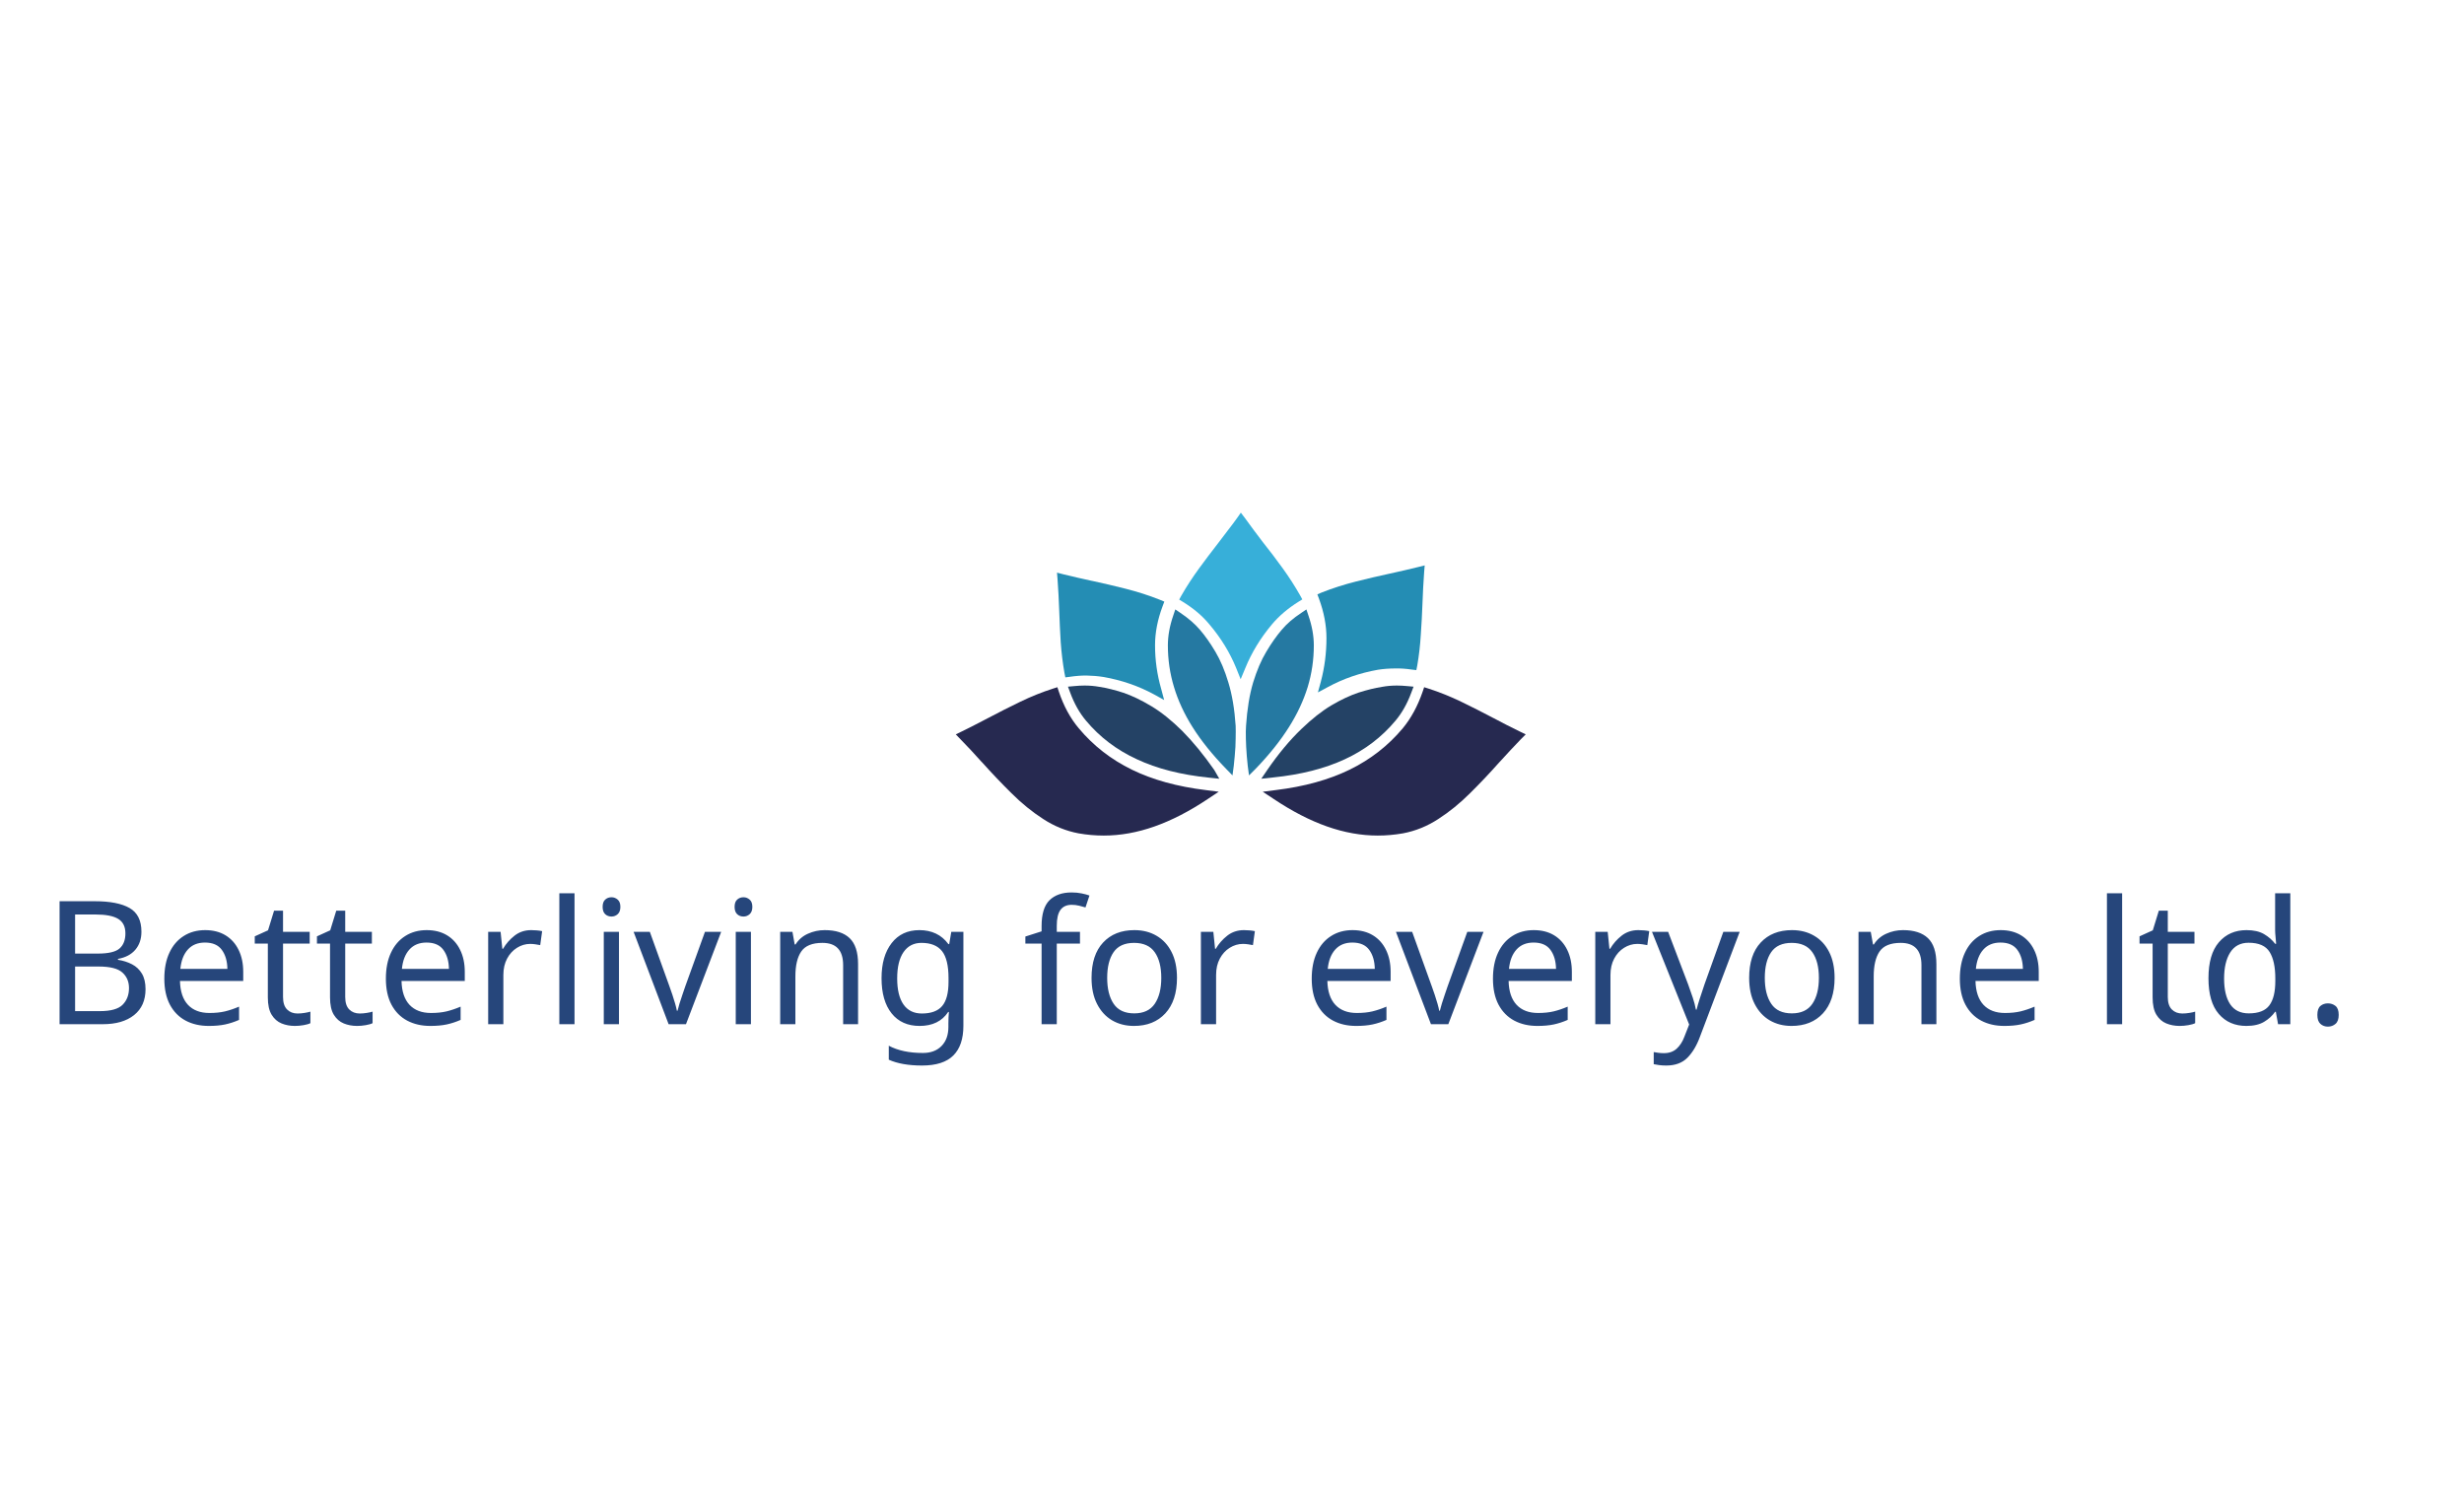
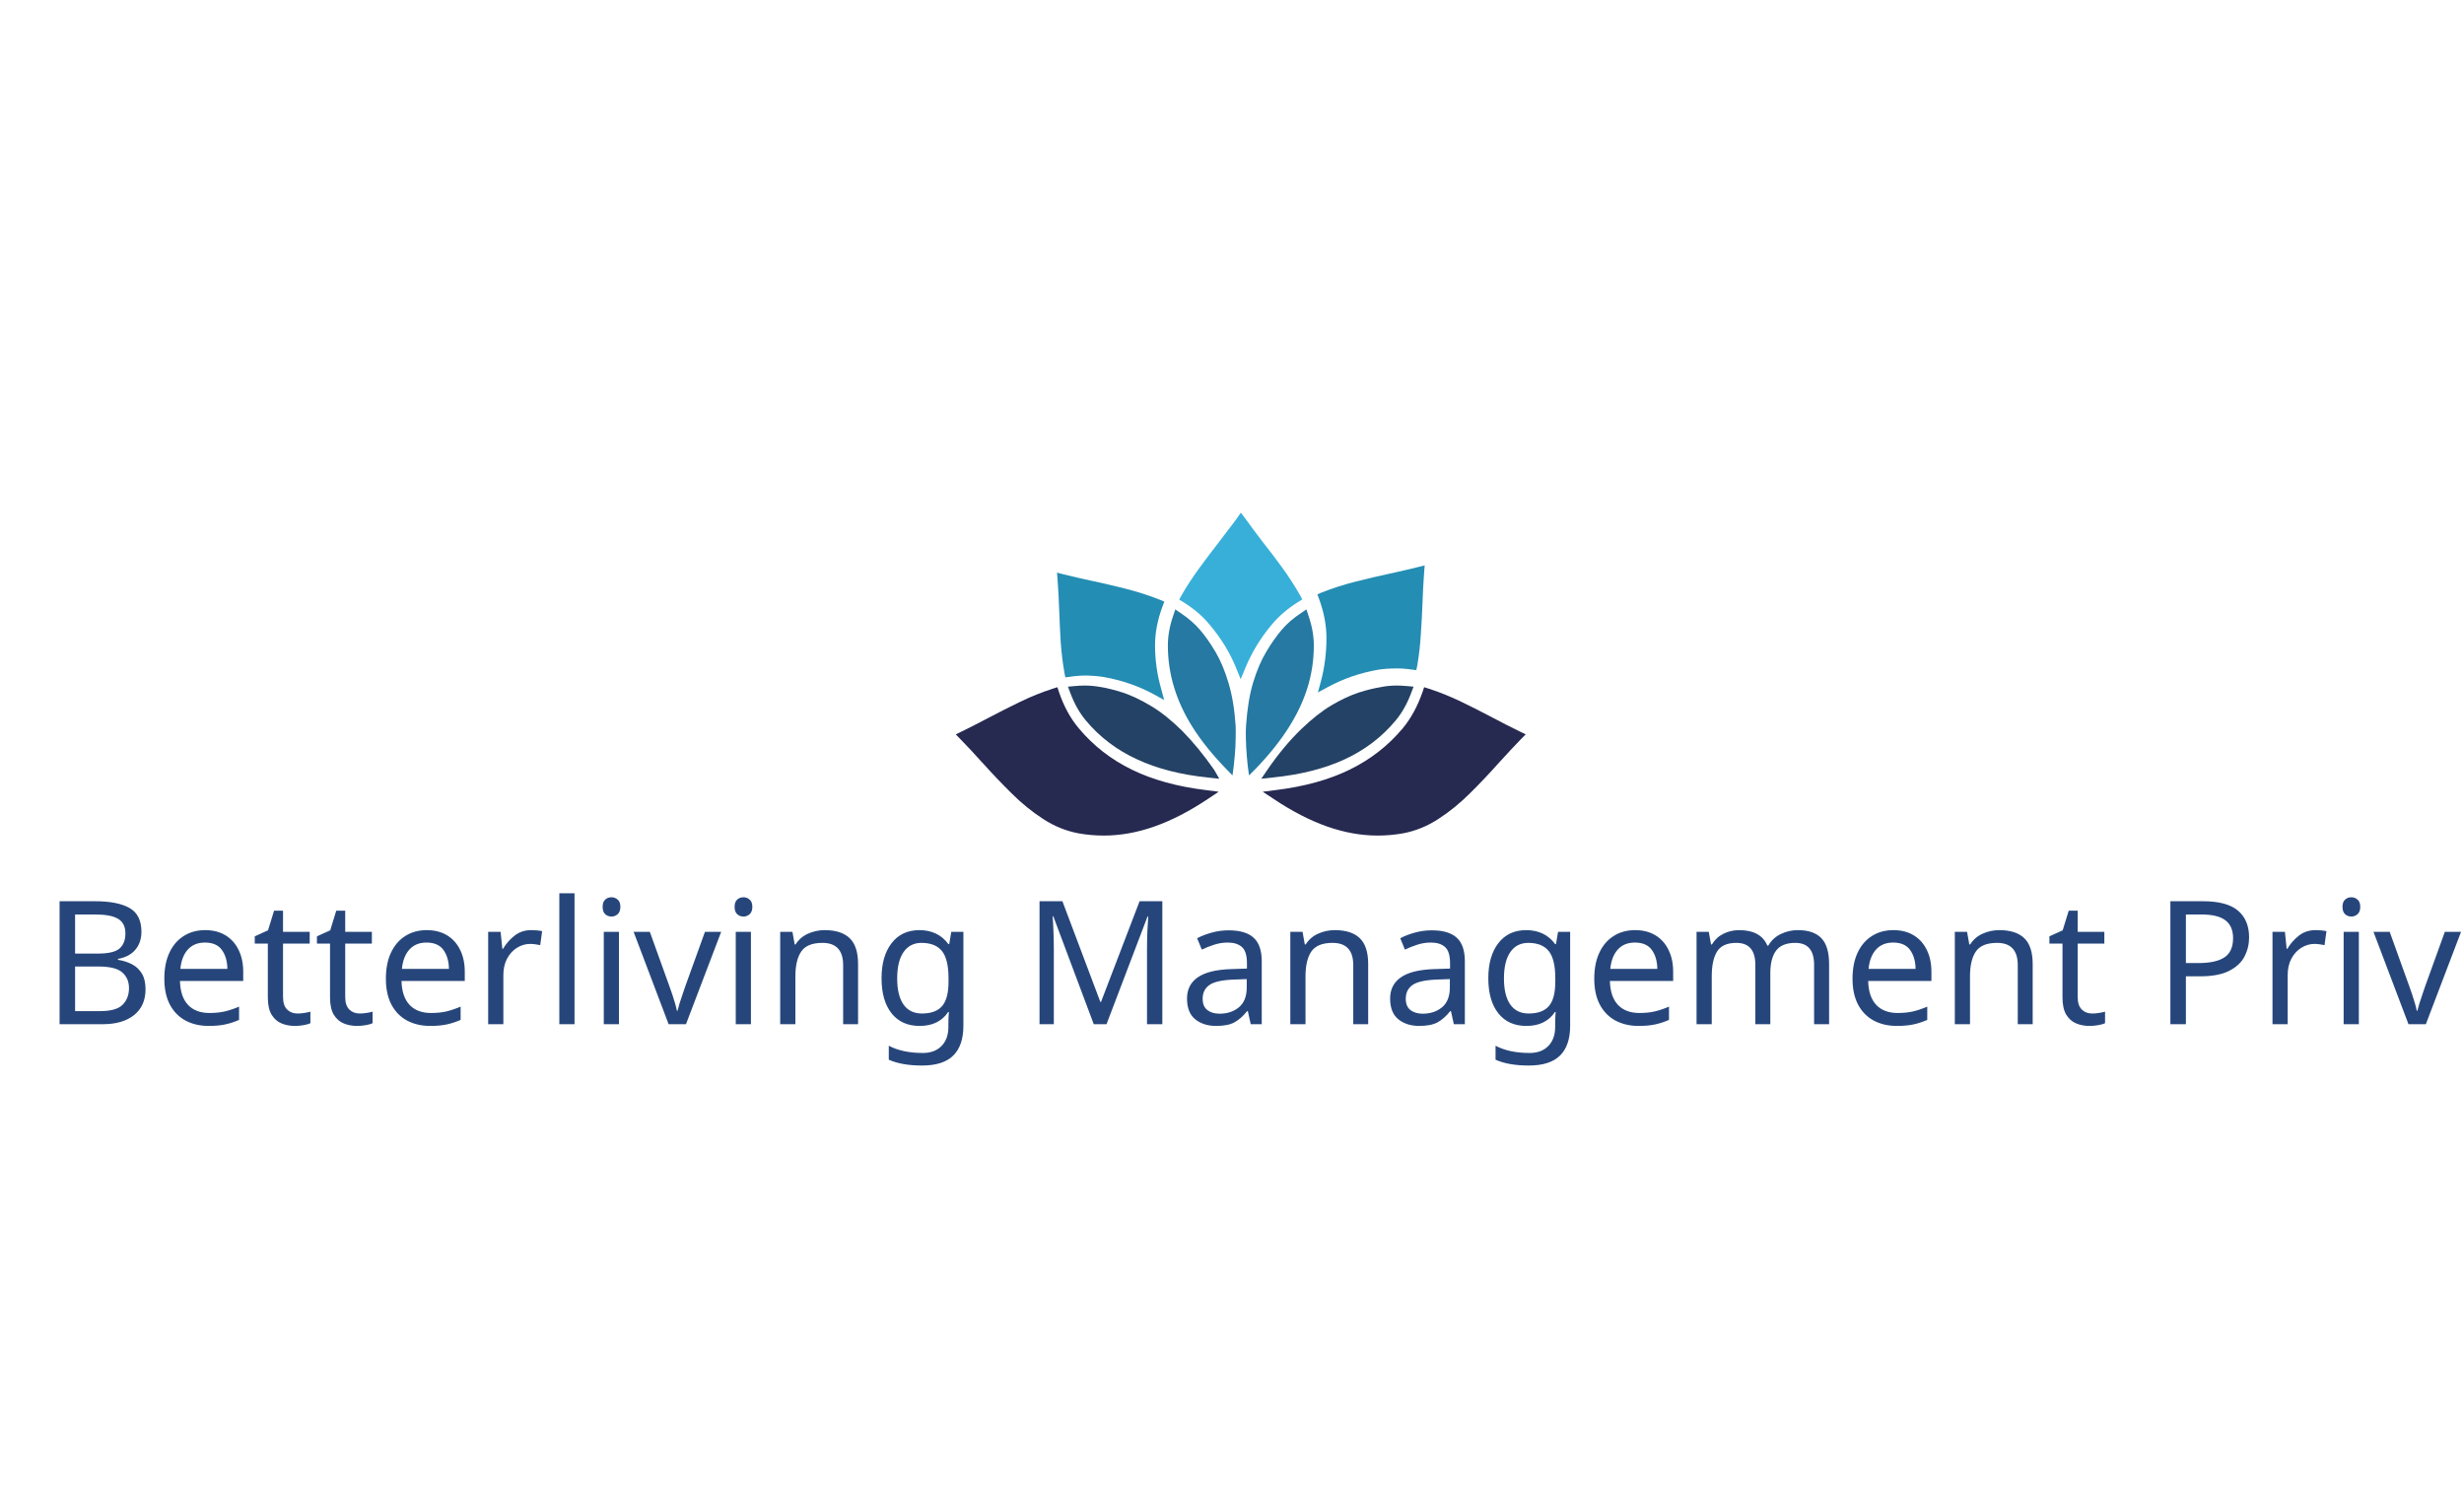
<svg xmlns="http://www.w3.org/2000/svg" width="480pt" height="290pt" viewBox="0 0 480 290" version="1.1">
  <g id="surface2" transform="matrix(0.7235367,0,0,0.7235367,68.07473,49.96389)">
    <path style="stroke:none;fill-rule:evenodd;fill:rgb(14.902%,16.078%,31.373%);fill-opacity:1" d="M 288.949 117.199 C 287.617 121.066 285.832 124.352 283.602 127.051 C 279.668 131.75 274.898 135.465 269.301 138.199 C 263.699 140.934 257.066 142.766 249.398 143.699 L 245.898 144.148 L 248.852 146.102 C 253.785 149.398 258.566 151.867 263.199 153.5 C 267.832 155.133 272.383 155.949 276.852 155.949 C 279.082 155.949 281.352 155.75 283.648 155.352 C 287.016 154.715 290.184 153.434 293.148 151.5 C 296.148 149.566 299 147.25 301.699 144.551 C 304.398 141.883 307.035 139.102 309.602 136.199 L 309.75 136.051 C 311.684 133.918 313.566 131.898 315.398 130 L 316.699 128.699 L 315.051 127.898 C 312.785 126.801 310.465 125.617 308.102 124.352 L 307.898 124.25 C 305.066 122.75 302.199 121.301 299.301 119.898 C 296.398 118.5 293.5 117.332 290.602 116.398 L 289.352 116 L 288.949 117.199 " />
    <path style="stroke:none;fill-rule:evenodd;fill:rgb(14.118%,25.882%,39.608%);fill-opacity:1" d="M 282 115.551 C 280.633 115.551 279.316 115.668 278.051 115.898 C 276.117 116.199 274 116.715 271.699 117.449 C 269.398 118.215 266.949 119.367 264.352 120.898 C 261.785 122.434 259.102 124.551 256.301 127.25 C 253.168 130.25 250.102 133.934 247.102 138.301 L 245.5 140.648 L 248.699 140.301 C 256.199 139.535 262.633 137.898 268 135.398 C 273.398 132.898 277.949 129.434 281.648 125 C 283.383 122.934 284.801 120.418 285.898 117.449 L 286.5 115.852 L 284.801 115.699 C 283.832 115.602 282.898 115.551 282 115.551 " />
    <path style="stroke:none;fill-rule:evenodd;fill:rgb(14.118%,55.294%,70.588%);fill-opacity:1" d="M 287.699 83.648 C 285.266 84.25 282.75 84.832 280.148 85.398 L 279.898 85.449 C 277.102 86.051 274.117 86.75 270.949 87.551 C 267.785 88.352 264.715 89.332 261.75 90.5 L 260.602 91 L 261.051 92.199 C 262.383 95.832 263.051 99.352 263.051 102.75 C 263.051 106.785 262.551 110.684 261.551 114.449 L 260.75 117.398 L 263.449 115.949 C 267.551 113.715 272.035 112.168 276.898 111.301 C 278.398 111.066 279.965 110.949 281.602 110.949 C 283 110.918 284.465 111.016 286 111.25 L 287.25 111.398 L 287.5 110.148 C 287.965 107.449 288.285 104.699 288.449 101.898 C 288.648 99.066 288.801 96.266 288.898 93.5 C 289 90.633 289.148 87.801 289.352 85 L 289.5 83.199 L 287.699 83.648 " />
    <path style="stroke:none;fill-rule:evenodd;fill:rgb(14.51%,47.451%,63.529%);fill-opacity:1" d="M 257.648 95.051 L 256.25 96 C 254.082 97.434 252.332 98.949 251 100.551 C 249.602 102.184 248.215 104.148 246.852 106.449 C 245.484 108.715 244.301 111.484 243.301 114.75 C 242.332 118.016 241.699 121.898 241.398 126.398 C 241.332 127.301 241.316 128.449 241.352 129.852 C 241.383 131.285 241.465 132.852 241.602 134.551 C 241.734 136.25 241.934 137.984 242.199 139.75 L 243.949 138 C 247.617 134.199 250.617 130.449 252.949 126.75 C 255.184 123.215 256.867 119.617 258 115.949 C 259.102 112.316 259.648 108.582 259.648 104.75 C 259.648 102.184 259.168 99.5 258.199 96.699 L 257.648 95.051 " />
    <path style="stroke:none;fill-rule:evenodd;fill:rgb(21.569%,68.627%,85.098%);fill-opacity:1" d="M 238.949 70.5 C 238.184 71.566 237.383 72.633 236.551 73.699 C 235.715 74.801 234.816 75.984 233.852 77.25 C 232.082 79.516 230.352 81.816 228.648 84.148 C 226.949 86.484 225.398 88.867 224 91.301 L 223.398 92.398 L 224.449 93.051 C 227.316 94.816 229.684 96.832 231.551 99.102 C 234.648 102.766 237.051 106.684 238.75 110.852 L 239.949 113.852 L 241.199 110.852 C 242.898 106.684 245.285 102.766 248.352 99.102 C 250.25 96.832 252.633 94.801 255.5 93 L 256.551 92.352 L 255.949 91.25 C 254.551 88.785 252.984 86.352 251.25 83.949 C 249.516 81.551 247.734 79.199 245.898 76.898 C 244.168 74.633 242.566 72.484 241.102 70.449 L 240 69 L 238.949 70.5 " />
    <path style="stroke:none;fill-rule:evenodd;fill:rgb(14.51%,47.451%,63.529%);fill-opacity:1" d="M 221.801 96.699 C 220.832 99.5 220.352 102.184 220.352 104.75 C 220.352 108.582 220.898 112.316 222 115.949 C 223.102 119.617 224.766 123.215 227 126.75 C 229.332 130.449 232.352 134.199 236.051 138 L 237.75 139.75 C 238.016 137.984 238.215 136.25 238.352 134.551 C 238.516 132.852 238.602 131.285 238.602 129.852 C 238.633 128.449 238.633 127.301 238.602 126.398 C 238.301 121.898 237.648 118.016 236.648 114.75 C 235.684 111.516 234.516 108.75 233.148 106.449 C 231.785 104.148 230.398 102.184 229 100.551 C 227.633 98.949 225.883 97.434 223.75 96 L 222.352 95.051 L 221.801 96.699 " />
    <path style="stroke:none;fill-rule:evenodd;fill:rgb(14.118%,55.294%,70.588%);fill-opacity:1" d="M 198.398 112.852 C 200 112.883 201.551 113.016 203.051 113.25 C 207.949 114.117 212.484 115.684 216.648 117.949 L 219.352 119.449 L 218.551 116.449 C 217.449 112.617 216.898 108.699 216.898 104.699 C 216.898 101.301 217.582 97.785 218.949 94.148 L 219.398 92.949 L 218.199 92.449 C 215.266 91.285 212.215 90.301 209.051 89.5 C 205.883 88.699 202.898 88 200.102 87.398 L 199.852 87.352 C 197.215 86.785 194.684 86.199 192.25 85.602 L 190.5 85.148 L 190.648 86.949 C 190.852 89.75 191 92.582 191.102 95.449 C 191.199 98.25 191.332 101.051 191.5 103.852 C 191.699 106.684 192.035 109.434 192.5 112.102 L 192.75 113.352 L 193.949 113.199 C 195.516 112.965 197 112.852 198.398 112.852 " />
    <path style="stroke:none;fill-rule:evenodd;fill:rgb(14.118%,25.882%,39.608%);fill-opacity:1" d="M 197.949 115.551 C 197.051 115.551 196.117 115.602 195.148 115.699 L 193.449 115.852 L 194.051 117.449 C 195.148 120.418 196.566 122.934 198.301 125 C 202 129.434 206.566 132.898 212 135.398 C 217.398 137.934 223.867 139.582 231.398 140.352 L 234.199 140.648 L 232.852 138.301 C 230.016 134.234 227.133 130.715 224.199 127.75 C 221.332 124.918 218.566 122.699 215.898 121.102 C 213.234 119.5 210.734 118.301 208.398 117.5 C 206.035 116.734 203.867 116.199 201.898 115.898 C 200.633 115.668 199.316 115.551 197.949 115.551 " />
    <path style="stroke:none;fill-rule:evenodd;fill:rgb(14.902%,16.078%,31.373%);fill-opacity:1" d="M 189.352 116.398 C 186.449 117.332 183.551 118.5 180.648 119.898 C 177.75 121.301 174.883 122.75 172.051 124.25 L 171.852 124.352 C 169.449 125.617 167.133 126.801 164.898 127.898 L 163.25 128.699 L 164.5 130 C 166.367 131.898 168.25 133.918 170.148 136.051 L 170.301 136.199 C 172.898 139.102 175.551 141.883 178.25 144.551 C 180.949 147.25 183.801 149.566 186.801 151.5 C 189.766 153.434 192.934 154.715 196.301 155.352 C 198.566 155.75 200.832 155.949 203.102 155.949 C 207.566 155.949 212.117 155.133 216.75 153.5 C 221.383 151.867 226.168 149.398 231.102 146.102 L 234.051 144.148 L 230.551 143.699 C 222.883 142.766 216.25 140.934 210.648 138.199 C 205.051 135.465 200.285 131.75 196.352 127.051 C 194.082 124.352 192.301 121.066 191 117.199 L 190.602 116 L 189.352 116.398 " />
  </g>
  <g id="surface4">
-     <text style="fill:rgb(38,70,123)" font-family="Droid Serif" font-size="42" transform="matrix(0.7990824,0,0,0.7990824,8.348508,199.5515)" xml:space="preserve">Betterliving for everyone ltd.</text>
+     <text style="fill:rgb(38,70,123)" font-family="Droid Serif" font-size="42" transform="matrix(0.7990824,0,0,0.7990824,8.348508,199.5515)" xml:space="preserve">Betterliving Management Private Ltd.</text>
  </g>
</svg>
